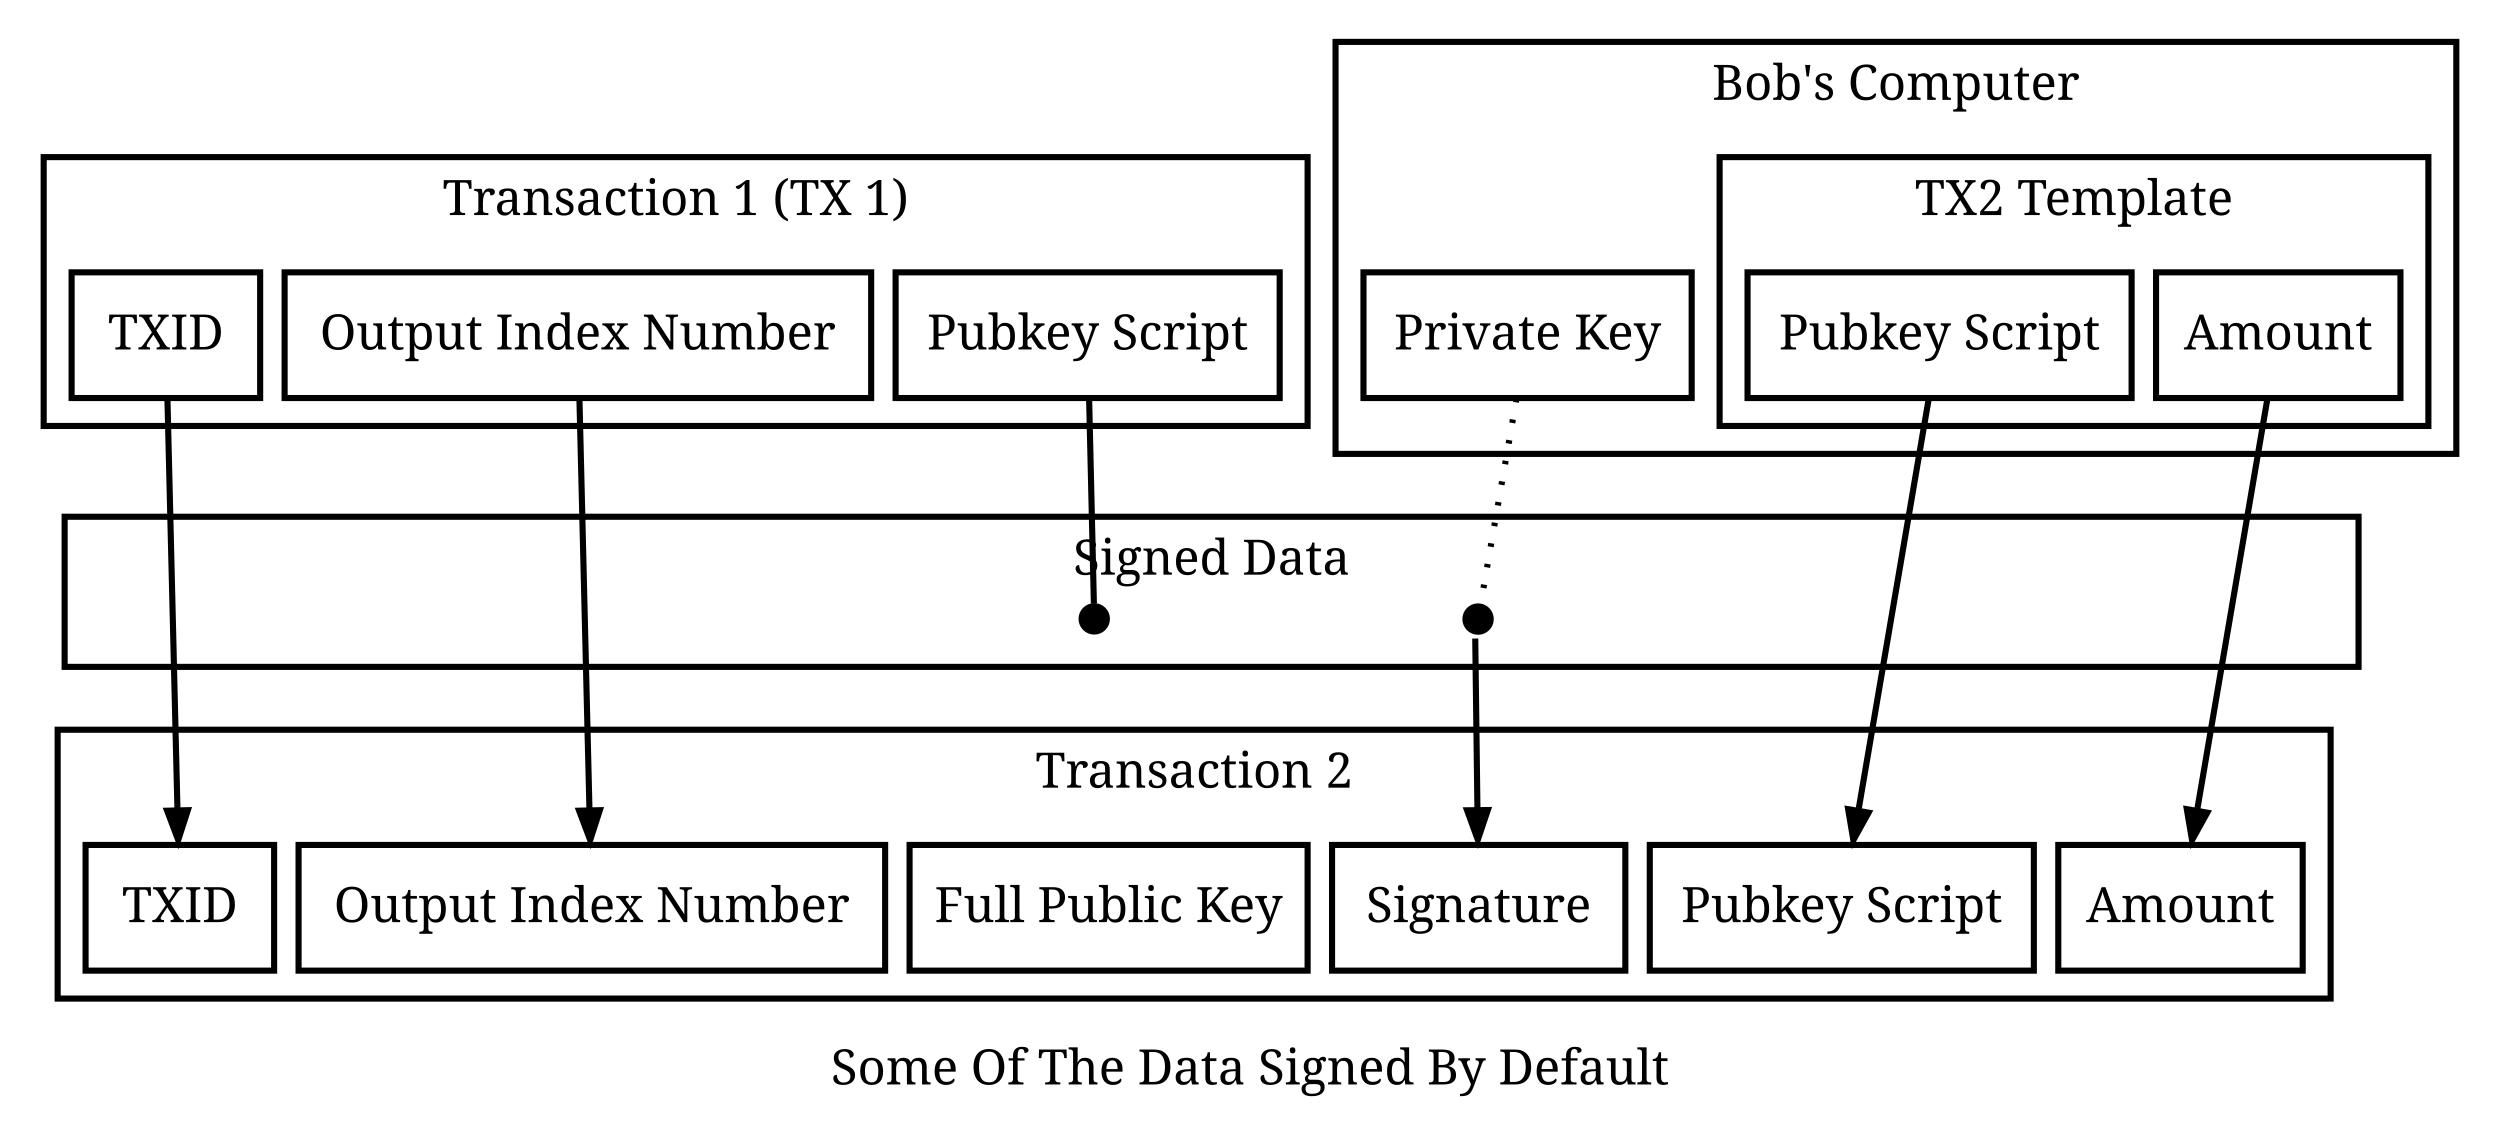
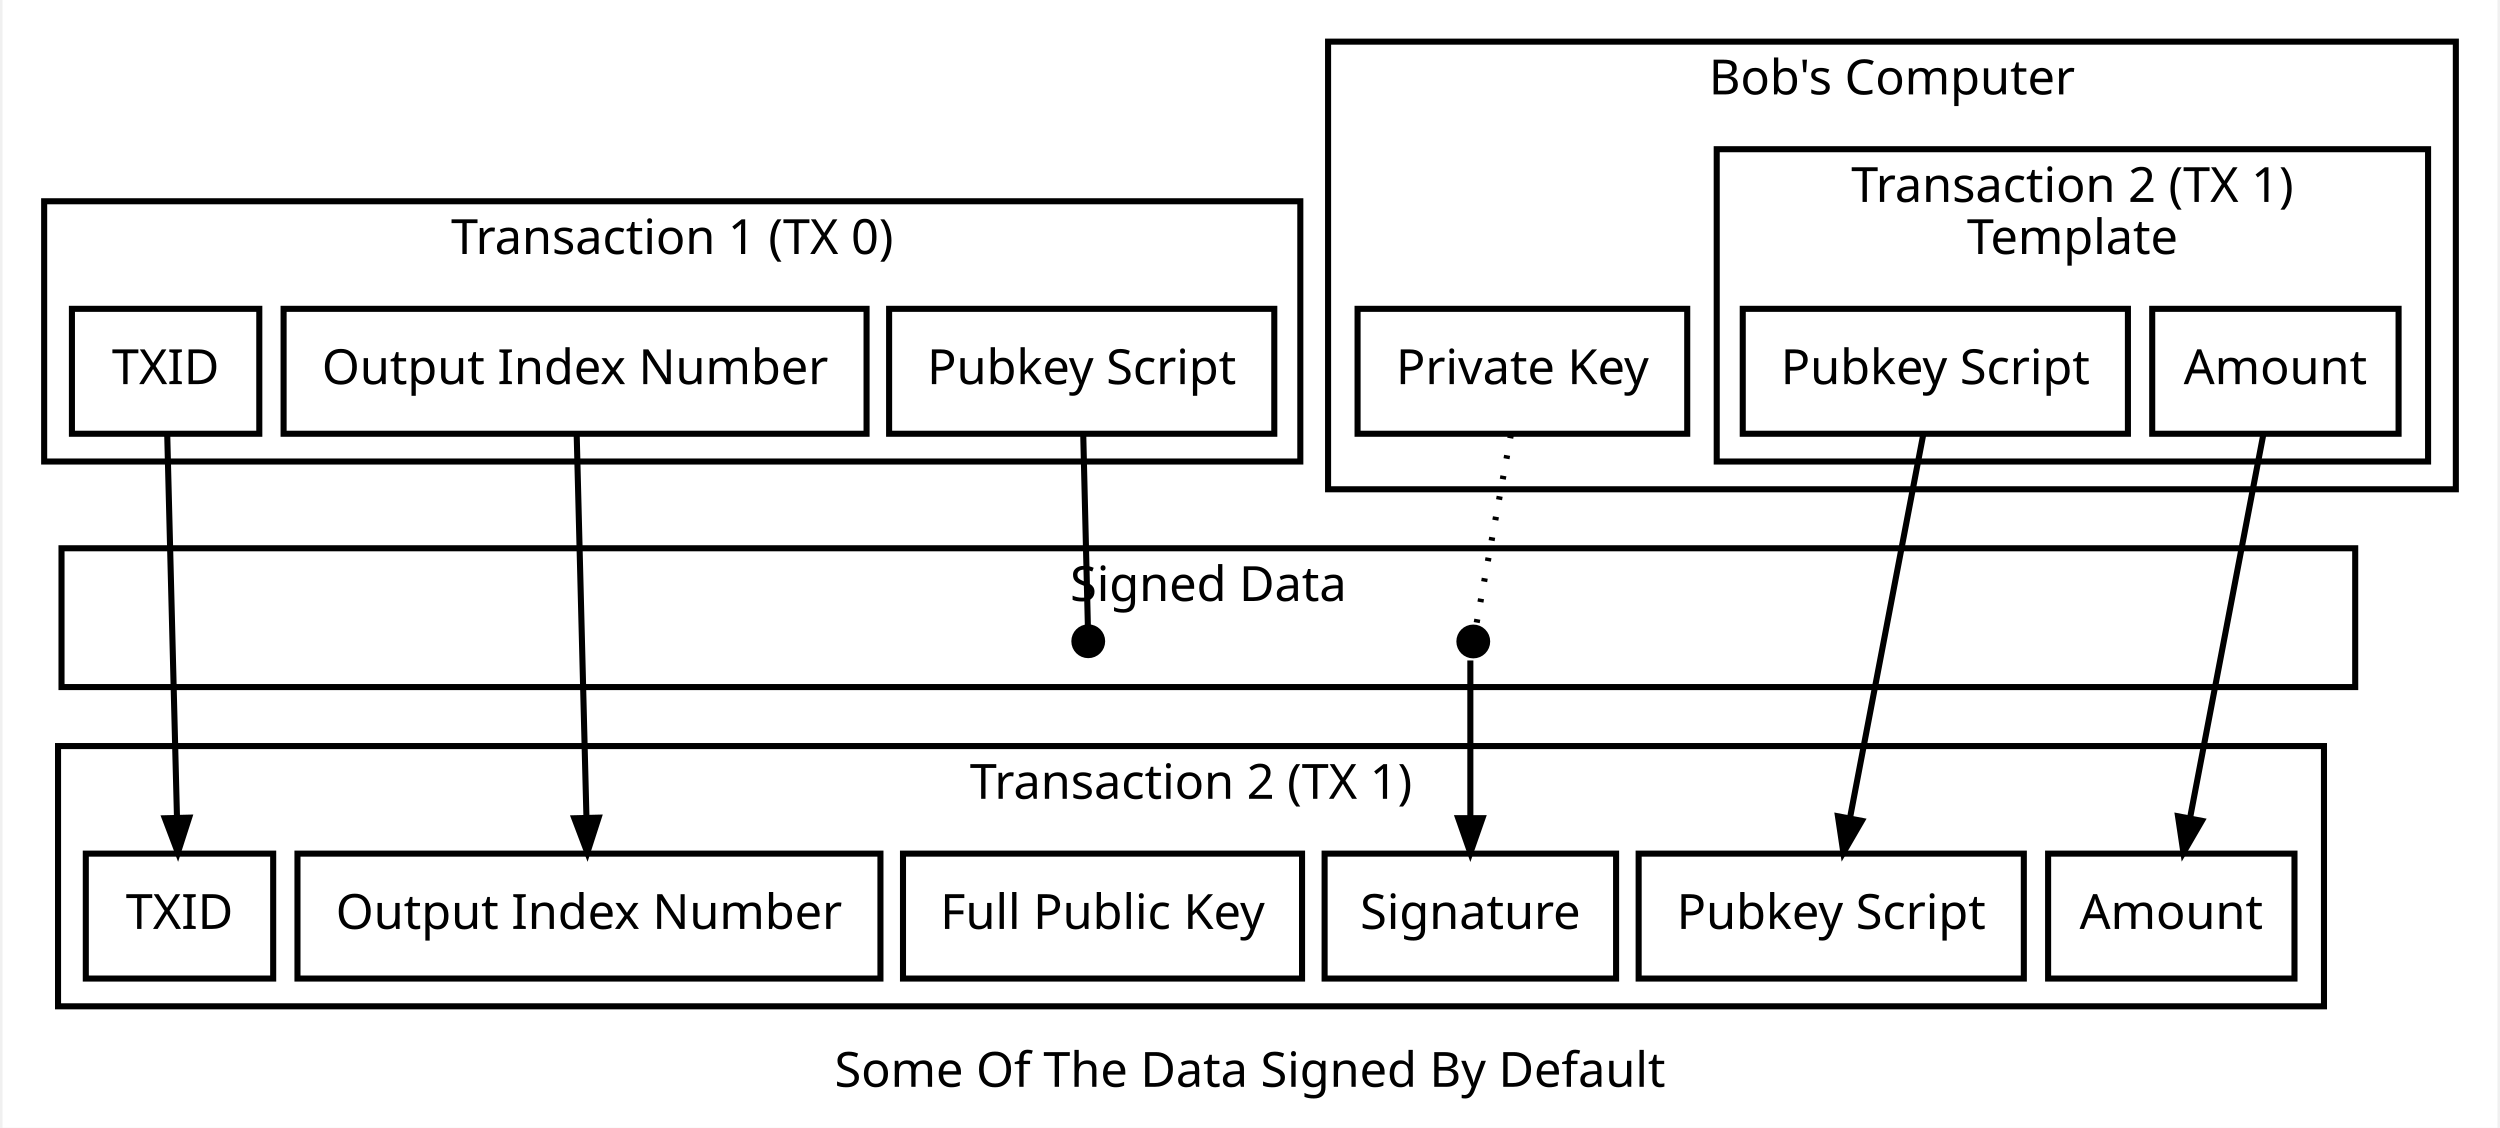
- <svg xmlns="http://www.w3.org/2000/svg" width="450pt" height="203pt" viewBox="0.00 0.00 450.00 203.29">
-   <g id="graph1" class="graph" transform="scale(0.629371 0.629371) rotate(0) translate(4 319)">
-     <polygon fill="white" stroke="white" points="-4,5 -4,-319 712,-319 712,5 -4,5" />
-     <text text-anchor="middle" x="353.5" y="-8.4" font-family="Times Roman,serif" font-size="14.00">Some Of The Data Signed By Default</text>
-     <g id="graph2" class="cluster">
-       <polygon fill="none" stroke="black" stroke-width="1.75" points="8,-197 8,-274 370,-274 370,-197 8,-197" />
-       <text text-anchor="middle" x="189" y="-257.4" font-family="Times Roman,serif" font-size="14.00">Transaction 1 (TX 1)</text>
+ <svg xmlns="http://www.w3.org/2000/svg" width="450pt" height="203pt" viewBox="0.00 0.00 450.00 203.41">
+   <g id="graph0" class="graph" transform="scale(0.625869 0.625869) rotate(0) translate(4 321)">
+     <polygon fill="white" stroke="none" points="-4,4 -4,-321 715,-321 715,4 -4,4" />
+     <text text-anchor="middle" x="355.5" y="-7.8" font-family="Sans" font-size="14.00">Some Of The Data Signed By Default</text>
+     <g id="clust1" class="cluster">
+       <polygon fill="none" stroke="black" stroke-width="1.75" points="8,-188 8,-263 370,-263 370,-188 8,-188" />
+       <text text-anchor="middle" x="189" y="-247.8" font-family="Sans" font-size="14.00">Transaction 1 (TX 0)</text>
    </g>
-     <g id="graph3" class="cluster">
-       <polygon fill="none" stroke="black" stroke-width="1.75" points="14,-128 14,-171 671,-171 671,-128 14,-128" />
-       <text text-anchor="middle" x="342.5" y="-154.4" font-family="Times Roman,serif" font-size="14.00">           Signed Data</text>
+     <g id="clust2" class="cluster">
+       <polygon fill="none" stroke="black" stroke-width="1.75" points="13,-123 13,-163 674,-163 674,-123 13,-123" />
+       <text text-anchor="middle" x="343.5" y="-147.8" font-family="Sans" font-size="14.00">           Signed Data</text>
    </g>
-     <g id="graph4" class="cluster">
-       <polygon fill="none" stroke="black" stroke-width="1.75" points="12,-33 12,-110 663,-110 663,-33 12,-33" />
-       <text text-anchor="middle" x="337.5" y="-93.4" font-family="Times Roman,serif" font-size="14.00">Transaction 2</text>
+     <g id="clust3" class="cluster">
+       <polygon fill="none" stroke="black" stroke-width="1.75" points="12,-31 12,-106 665,-106 665,-31 12,-31" />
+       <text text-anchor="middle" x="338.5" y="-90.8" font-family="Sans" font-size="14.00">Transaction 2 (TX 1)</text>
    </g>
-     <g id="graph5" class="cluster">
-       <polygon fill="none" stroke="black" stroke-width="1.75" points="378,-189 378,-307 699,-307 699,-189 378,-189" />
-       <text text-anchor="middle" x="538.5" y="-290.4" font-family="Times Roman,serif" font-size="14.00">Bob's Computer</text>
+     <g id="clust4" class="cluster">
+       <polygon fill="none" stroke="black" stroke-width="1.75" points="378,-180 378,-309 703,-309 703,-180 378,-180" />
+       <text text-anchor="middle" x="540.5" y="-293.8" font-family="Sans" font-size="14.00">Bob's Computer</text>
    </g>
-     <g id="graph6" class="cluster">
-       <polygon fill="none" stroke="black" stroke-width="1.75" points="488,-197 488,-274 691,-274 691,-197 488,-197" />
-       <text text-anchor="middle" x="589.5" y="-257.4" font-family="Times Roman,serif" font-size="14.00">TX2 Template</text>
+     <g id="clust5" class="cluster">
+       <polygon fill="none" stroke="black" stroke-width="1.75" points="490,-188 490,-278 695,-278 695,-188 490,-188" />
+       <text text-anchor="middle" x="592.5" y="-262.8" font-family="Sans" font-size="14.00">Transaction 2 (TX 1)</text>
+       <text text-anchor="middle" x="592.5" y="-247.8" font-family="Sans" font-size="14.00">Template</text>
+     </g>
+     <g id="node1" class="node">
+       <polygon fill="none" stroke="black" stroke-width="1.75" points="70,-232 16,-232 16,-196 70,-196 70,-232" />
+       <text text-anchor="middle" x="43" y="-210.3" font-family="Sans" font-size="14.00">TXID</text>
+     </g>
+     <g id="node10" class="node">
+       <polygon fill="none" stroke="black" stroke-width="1.75" points="74,-75 20,-75 20,-39 74,-39 74,-75" />
+       <text text-anchor="middle" x="47" y="-53.3" font-family="Sans" font-size="14.00">TXID</text>
+     </g>
+     <g id="edge12" class="edge">
+       <path fill="none" stroke="black" stroke-width="1.75" d="M43.459,-195.99C44.148,-168.926 45.458,-117.521 46.277,-85.382" />
+       <polygon fill="black" stroke="black" stroke-width="1.75" points="49.778,-85.369 46.534,-75.284 42.781,-85.191 49.778,-85.369" />
    </g>
    <g id="node2" class="node">
-       <polygon fill="none" stroke="black" stroke-width="1.75" points="70,-241 16,-241 16,-205 70,-205 70,-241" />
-       <text text-anchor="middle" x="43" y="-218.9" font-family="Times Roman,serif" font-size="14.00">TXID</text>
+       <polygon fill="none" stroke="black" stroke-width="1.75" points="245,-232 77,-232 77,-196 245,-196 245,-232" />
+       <text text-anchor="middle" x="161" y="-210.3" font-family="Sans" font-size="14.00">Output Index Number</text>
+     </g>
+     <g id="node11" class="node">
+       <polygon fill="none" stroke="black" stroke-width="1.75" points="249,-75 81,-75 81,-39 249,-39 249,-75" />
+       <text text-anchor="middle" x="165" y="-53.3" font-family="Sans" font-size="14.00">Output Index Number</text>
+     </g>
+     <g id="edge13" class="edge">
+       <path fill="none" stroke="black" stroke-width="1.75" d="M161.459,-195.99C162.148,-168.926 163.458,-117.521 164.277,-85.382" />
+       <polygon fill="black" stroke="black" stroke-width="1.75" points="167.778,-85.369 164.534,-75.284 160.781,-85.191 167.778,-85.369" />
+     </g>
+     <g id="node3" class="node">
+       <polygon fill="none" stroke="black" stroke-width="1.75" points="362.5,-232 251.5,-232 251.5,-196 362.5,-196 362.5,-232" />
+       <text text-anchor="middle" x="307" y="-210.3" font-family="Sans" font-size="14.00">Pubkey Script</text>
+     </g>
+     <g id="edge1" class="edge">
+       <path fill="none" stroke="black" stroke-width="1.75" d="M307.444,-195.691C307.86,-178.536 308.464,-153.619 308.783,-140.444" />
+       <ellipse fill="black" stroke="black" stroke-width="1.75" cx="308.886" cy="-136.203" rx="4" ry="4" />
+     </g>
+     <g id="node12" class="node">
+       <polygon fill="none" stroke="black" stroke-width="1.75" points="578.5,-75 467.5,-75 467.5,-39 578.5,-39 578.5,-75" />
+       <text text-anchor="middle" x="523" y="-53.3" font-family="Sans" font-size="14.00">Pubkey Script</text>
+     </g>
+     <g id="node14" class="node">
+       <polygon fill="none" stroke="black" stroke-width="1.75" points="656.5,-75 585.5,-75 585.5,-39 656.5,-39 656.5,-75" />
+       <text text-anchor="middle" x="621" y="-53.3" font-family="Sans" font-size="14.00">Amount</text>
+     </g>
+     <g id="node15" class="node">
+       <polygon fill="none" stroke="black" stroke-width="1.75" points="461,-75 377,-75 377,-39 461,-39 461,-75" />
+       <text text-anchor="middle" x="419" y="-53.3" font-family="Sans" font-size="14.00">Signature</text>
+     </g>
+     <g id="edge11" class="edge">
+       <path fill="none" stroke="black" stroke-width="1.75" d="M419,-130.663C419,-126.152 419,-104.238 419,-85.473" />
+       <polygon fill="black" stroke="black" stroke-width="1.75" points="422.5,-85.225 419,-75.225 415.5,-85.225 422.5,-85.225" />
    </g>
    <g id="node13" class="node">
-       <polygon fill="none" stroke="black" stroke-width="1.75" points="74,-77 20,-77 20,-41 74,-41 74,-77" />
-       <text text-anchor="middle" x="47" y="-54.9" font-family="Times Roman,serif" font-size="14.00">TXID</text>
+       <polygon fill="none" stroke="black" stroke-width="1.75" points="370.5,-75 255.5,-75 255.5,-39 370.5,-39 370.5,-75" />
+       <text text-anchor="middle" x="313" y="-53.3" font-family="Sans" font-size="14.00">Full Public Key</text>
    </g>
-     <g id="edge30" class="edge">
-       <path fill="none" stroke="black" stroke-width="1.75" d="M43.443,-204.823C44.137,-176.377 45.485,-121.115 46.308,-87.39" />
-       <polygon fill="black" stroke="black" points="49.81,-87.341 46.555,-77.259 42.812,-87.171 49.81,-87.341" />
+     <g id="node16" class="node">
+       <polygon fill="none" stroke="black" stroke-width="1.75" points="481.5,-232 386.5,-232 386.5,-196 481.5,-196 481.5,-232" />
+       <text text-anchor="middle" x="434" y="-210.3" font-family="Sans" font-size="14.00">Private Key</text>
    </g>
-     <g id="node3" class="node">
-       <polygon fill="none" stroke="black" stroke-width="1.75" points="245,-241 77,-241 77,-205 245,-205 245,-241" />
-       <text text-anchor="middle" x="161" y="-218.9" font-family="Times Roman,serif" font-size="14.00">Output Index Number</text>
-     </g>
-     <g id="node14" class="node">
-       <polygon fill="none" stroke="black" stroke-width="1.75" points="249,-77 81,-77 81,-41 249,-41 249,-77" />
-       <text text-anchor="middle" x="165" y="-54.9" font-family="Times Roman,serif" font-size="14.00">Output Index Number</text>
-     </g>
-     <g id="edge32" class="edge">
-       <path fill="none" stroke="black" stroke-width="1.75" d="M161.443,-204.823C162.137,-176.377 163.485,-121.115 164.308,-87.39" />
-       <polygon fill="black" stroke="black" points="167.81,-87.341 164.555,-77.259 160.812,-87.171 167.81,-87.341" />
-     </g>
-     <g id="node4" class="node">
-       <polygon fill="none" stroke="black" stroke-width="1.75" points="362,-241 252,-241 252,-205 362,-205 362,-241" />
-       <text text-anchor="middle" x="307" y="-218.9" font-family="Times Roman,serif" font-size="14.00">Pubkey Script</text>
-     </g>
-     <g id="edge8" class="edge">
-       <path fill="none" stroke="black" stroke-width="1.75" d="M307.424,-204.762C307.843,-186.762 308.466,-159.981 308.789,-146.092" />
-       <ellipse fill="black" stroke="black" cx="308.89" cy="-141.749" rx="4" ry="4" />
-     </g>
-     <g id="node15" class="node">
-       <polygon fill="none" stroke="black" stroke-width="1.75" points="578,-77 468,-77 468,-41 578,-41 578,-77" />
-       <text text-anchor="middle" x="523" y="-54.9" font-family="Times Roman,serif" font-size="14.00">Pubkey Script</text>
+     <g id="edge6" class="edge">
+       <path fill="none" stroke="black" stroke-width="1.75" stroke-dasharray="1,5" d="M430.671,-195.691C427.552,-178.536 423.022,-153.619 420.626,-140.444" />
+       <ellipse fill="black" stroke="black" stroke-width="1.75" cx="419.844" cy="-136.139" rx="4" ry="4" />
    </g>
    <g id="node17" class="node">
-       <polygon fill="none" stroke="black" stroke-width="1.75" points="655,-77 585,-77 585,-41 655,-41 655,-77" />
-       <text text-anchor="middle" x="620" y="-54.9" font-family="Times Roman,serif" font-size="14.00">Amount</text>
+       <polygon fill="none" stroke="black" stroke-width="1.75" points="608.5,-232 497.5,-232 497.5,-196 608.5,-196 608.5,-232" />
+       <text text-anchor="middle" x="553" y="-210.3" font-family="Sans" font-size="14.00">Pubkey Script</text>
+     </g>
+     <g id="edge14" class="edge">
+       <path fill="none" stroke="black" stroke-width="1.75" d="M549.559,-195.99C544.387,-168.926 534.565,-117.521 528.423,-85.382" />
+       <polygon fill="black" stroke="black" stroke-width="1.75" points="531.808,-84.449 526.494,-75.284 524.933,-85.763 531.808,-84.449" />
    </g>
    <g id="node18" class="node">
-       <polygon fill="none" stroke="black" stroke-width="1.75" points="461,-77 377,-77 377,-41 461,-41 461,-77" />
-       <text text-anchor="middle" x="419" y="-54.9" font-family="Times Roman,serif" font-size="14.00">Signature</text>
+       <polygon fill="none" stroke="black" stroke-width="1.75" points="686.5,-232 615.5,-232 615.5,-196 686.5,-196 686.5,-232" />
+       <text text-anchor="middle" x="651" y="-210.3" font-family="Sans" font-size="14.00">Amount</text>
    </g>
-     <g id="edge28" class="edge">
-       <path fill="none" stroke="black" stroke-width="1.75" d="M418.011,-136.124C418.073,-131.3 418.379,-107.47 418.634,-87.559" />
-       <polygon fill="black" stroke="black" points="422.136,-87.381 418.765,-77.337 415.137,-87.291 422.136,-87.381" />
-     </g>
-     <g id="node16" class="node">
-       <polygon fill="none" stroke="black" stroke-width="1.75" points="370,-77 256,-77 256,-41 370,-41 370,-77" />
-       <text text-anchor="middle" x="313" y="-54.9" font-family="Times Roman,serif" font-size="14.00">Full Public Key</text>
-     </g>
-     <g id="node20" class="node">
-       <polygon fill="none" stroke="black" stroke-width="1.75" points="480,-241 386,-241 386,-205 480,-205 480,-241" />
-       <text text-anchor="middle" x="433" y="-218.9" font-family="Times Roman,serif" font-size="14.00">Private Key</text>
-     </g>
-     <g id="edge18" class="edge">
-       <path fill="none" stroke="black" stroke-width="1.75" stroke-dasharray="1,5" d="M429.819,-204.762C426.648,-186.58 421.914,-159.439 419.513,-145.675" />
-       <ellipse fill="black" stroke="black" cx="418.818" cy="-141.691" rx="4" ry="4" />
-     </g>
-     <g id="node22" class="node">
-       <polygon fill="none" stroke="black" stroke-width="1.75" points="606,-241 496,-241 496,-205 606,-205 606,-241" />
-       <text text-anchor="middle" x="551" y="-218.9" font-family="Times Roman,serif" font-size="14.00">Pubkey Script</text>
-     </g>
-     <g id="edge34" class="edge">
-       <path fill="none" stroke="black" stroke-width="1.75" d="M547.897,-204.823C543.04,-176.377 533.605,-121.115 527.847,-87.39" />
-       <polygon fill="black" stroke="black" points="531.25,-86.527 526.117,-77.259 524.35,-87.705 531.25,-86.527" />
-     </g>
-     <g id="node23" class="node">
-       <polygon fill="none" stroke="black" stroke-width="1.75" points="683,-241 613,-241 613,-205 683,-205 683,-241" />
-       <text text-anchor="middle" x="648" y="-218.9" font-family="Times Roman,serif" font-size="14.00">Amount</text>
-     </g>
-     <g id="edge36" class="edge">
-       <path fill="none" stroke="black" stroke-width="1.75" d="M644.897,-204.823C640.04,-176.377 630.605,-121.115 624.847,-87.39" />
-       <polygon fill="black" stroke="black" points="628.25,-86.527 623.117,-77.259 621.35,-87.705 628.25,-86.527" />
+     <g id="edge15" class="edge">
+       <path fill="none" stroke="black" stroke-width="1.75" d="M647.559,-195.99C642.387,-168.926 632.565,-117.521 626.423,-85.382" />
+       <polygon fill="black" stroke="black" stroke-width="1.75" points="629.808,-84.449 624.494,-75.284 622.933,-85.763 629.808,-84.449" />
    </g>
  </g>
</svg>
